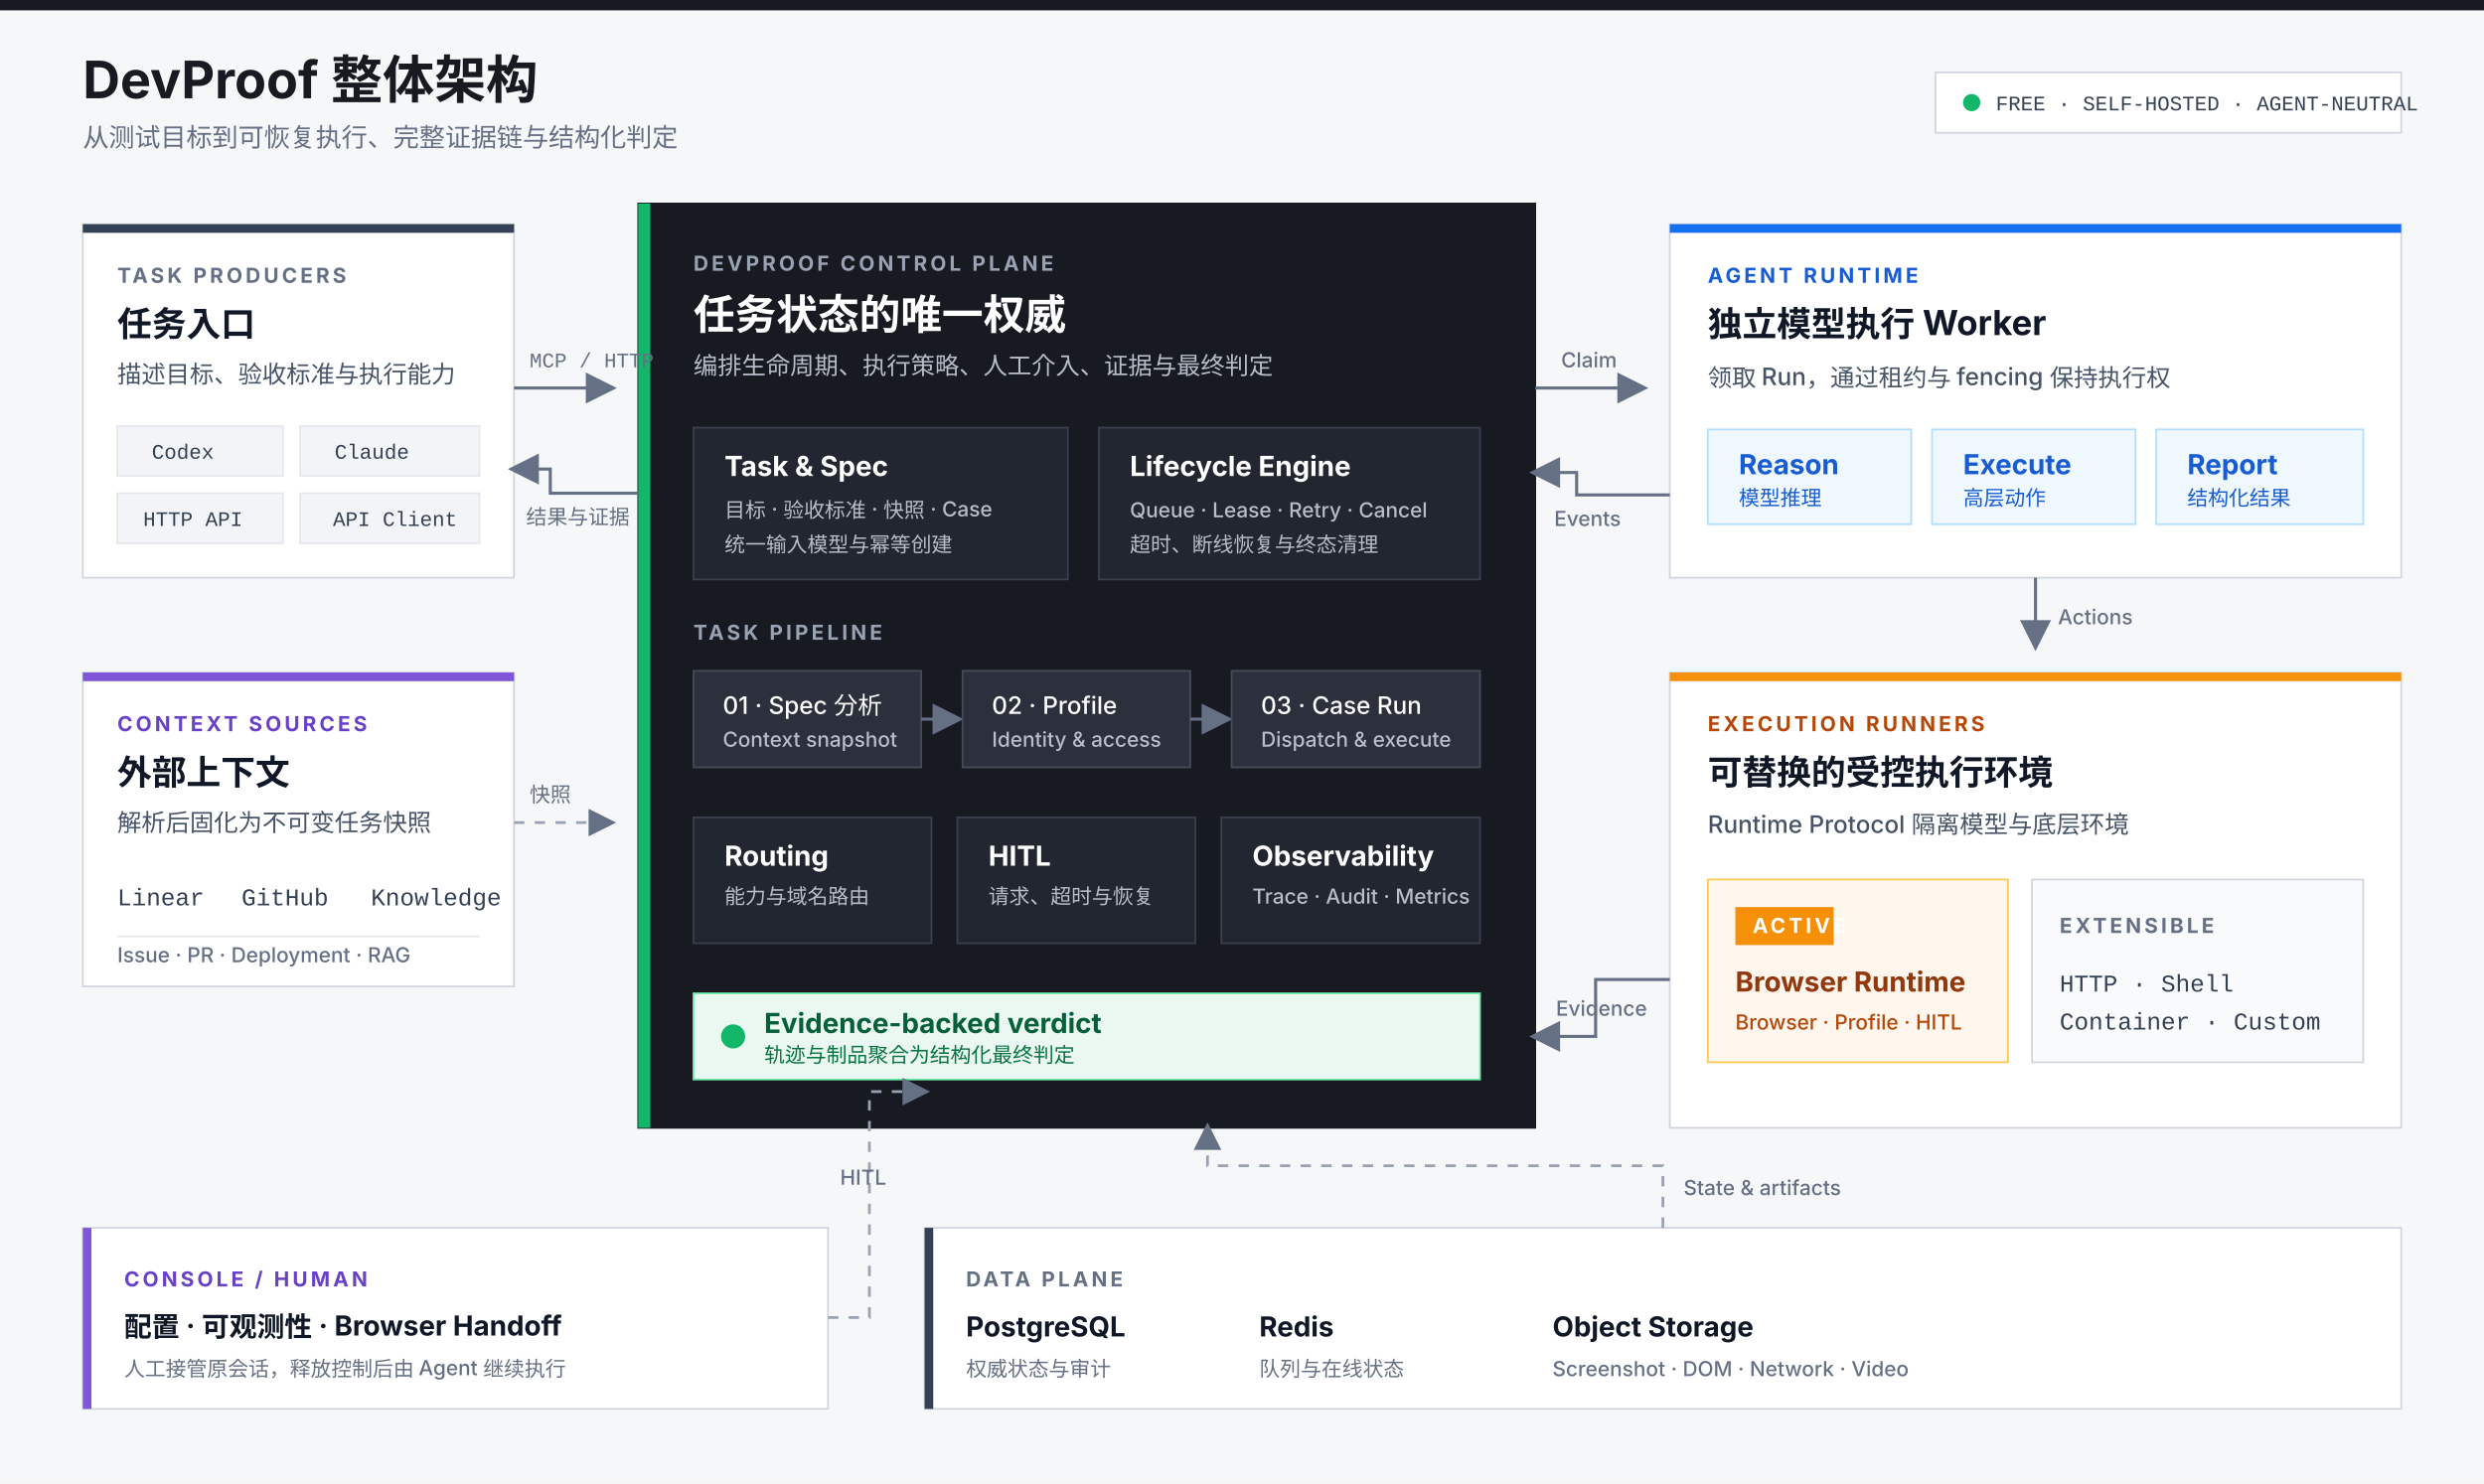
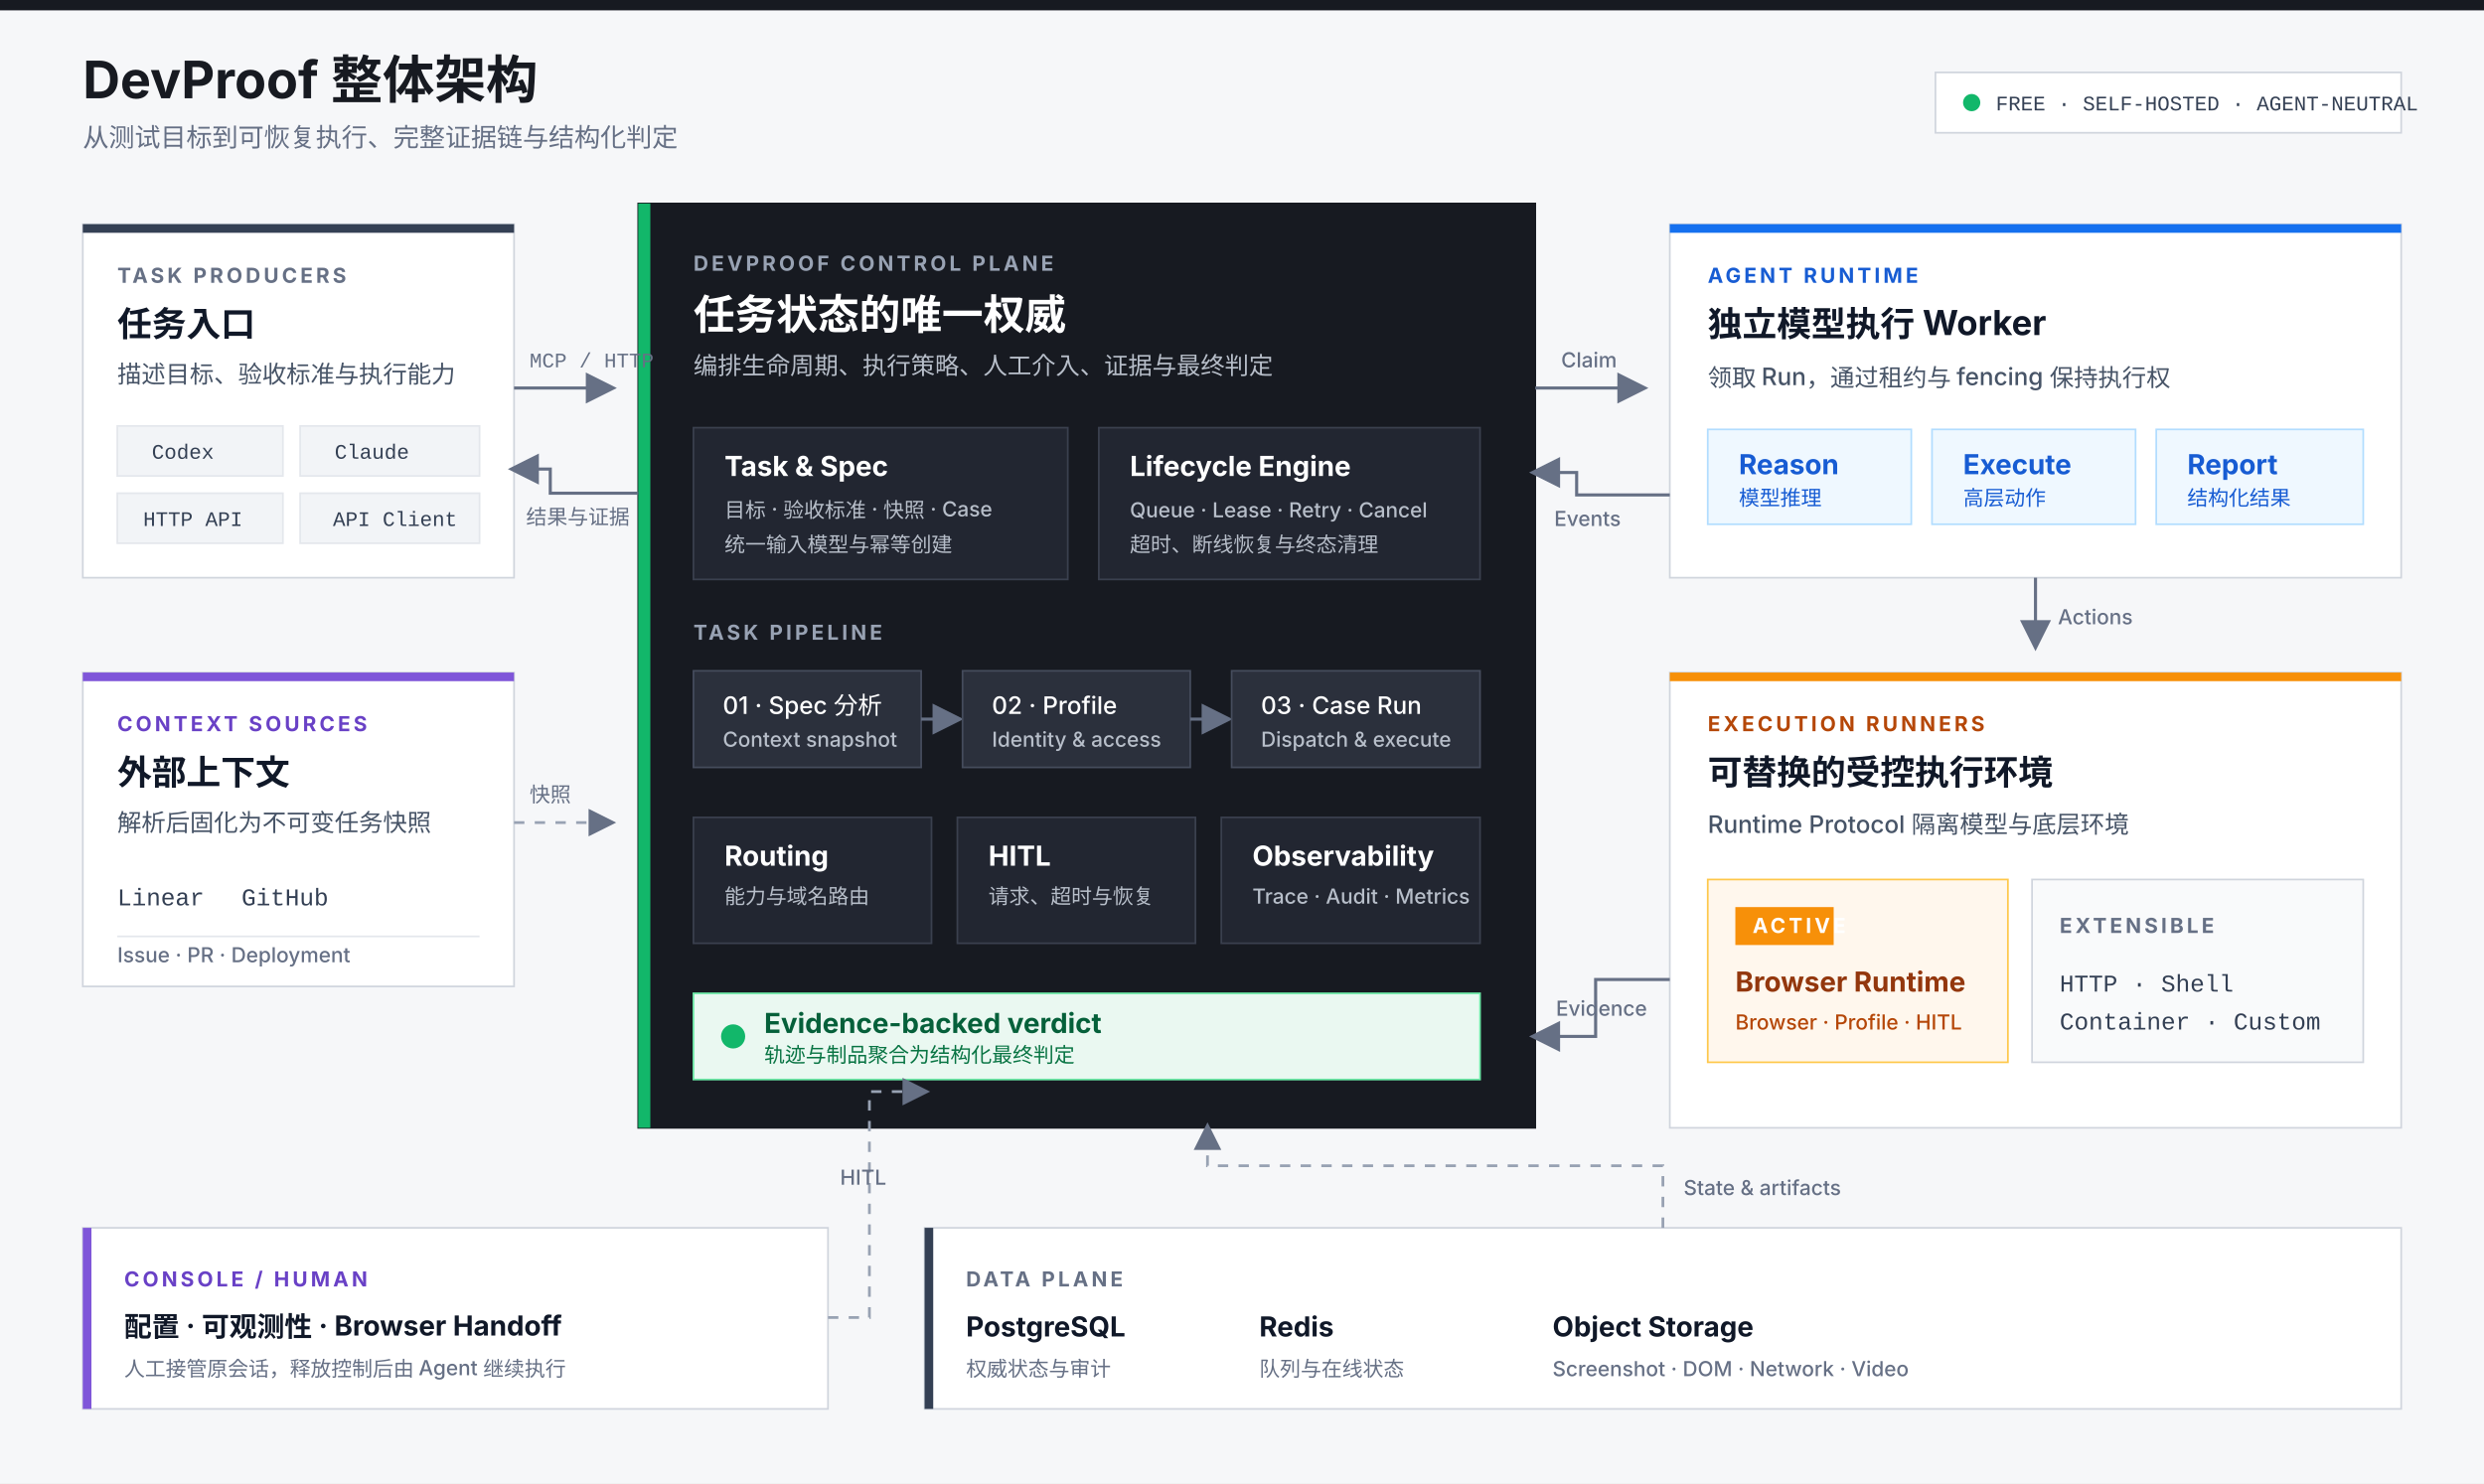
<svg xmlns="http://www.w3.org/2000/svg" width="1440" height="860" viewBox="0 0 1440 860" role="img" data-language="zh-CN" aria-labelledby="title description">
  <defs>
    <marker id="arrow" markerWidth="10" markerHeight="10" refX="8" refY="5" orient="auto" markerUnits="strokeWidth">
      <path d="M 0 0 L 10 5 L 0 10 z" fill="#667085" />
    </marker>
    <style>
      .sans {
        font-family: Inter, ui-sans-serif, -apple-system, BlinkMacSystemFont,
          "Segoe UI", sans-serif;
      }
      .mono {
        font-family: "SFMono-Regular", Consolas, "Liberation Mono", monospace;
      }
      .eyebrow {
        font-size: 12px;
        font-weight: 700;
        letter-spacing: 1.8px;
      }
      .section-title {
        font-size: 20px;
        font-weight: 700;
      }
      .card-title {
        font-size: 16px;
        font-weight: 700;
      }
      .body {
        font-size: 14px;
        font-weight: 500;
      }
      .small {
        font-size: 12px;
        font-weight: 500;
      }
      .flow {
        fill: none;
        stroke: #667085;
        stroke-width: 1.8;
        marker-end: url(#arrow);
      }
      .flow-dashed {
        fill: none;
        stroke: #98a2b3;
        stroke-dasharray: 6 6;
        stroke-width: 1.6;
        marker-end: url(#arrow);
      }
    </style>
  </defs>
  <rect width="1440" height="860" fill="#f6f7f9" />
  <path d="M 0 0 H 1440 V 6 H 0 Z" fill="#171a21" />
  <g class="sans">
    <text x="48" y="57" fill="#171a21" font-size="30" font-weight="750">
      DevProof 整体架构
    </text>
    <text x="48" y="85" fill="#667085" font-size="15" font-weight="500">
      从测试目标到可恢复执行、完整证据链与结构化判定
    </text>
    <rect x="1122" y="42" width="270" height="35" fill="#ffffff" stroke="#d0d5dd" />
    <circle cx="1143" cy="59.5" r="5" fill="#12b76a" />
    <text x="1157" y="64" class="mono small" fill="#344054">
      FREE · SELF-HOSTED · AGENT-NEUTRAL
    </text>
    <rect x="48" y="130" width="250" height="205" fill="#ffffff" stroke="#d0d5dd" />
    <rect x="48" y="130" width="250" height="5" fill="#344054" />
    <text x="68" y="164" class="eyebrow" fill="#667085">TASK PRODUCERS</text>
    <text x="68" y="195" class="section-title" fill="#101828">任务入口</text>
    <text x="68" y="222" class="body" fill="#475467">描述目标、验收标准与执行能力</text>
    <rect x="68" y="247" width="96" height="29" fill="#f2f4f7" stroke="#e4e7ec" />
    <text x="88" y="266" class="mono small" fill="#344054">Codex</text>
    <rect x="174" y="247" width="104" height="29" fill="#f2f4f7" stroke="#e4e7ec" />
    <text x="194" y="266" class="mono small" fill="#344054">Claude</text>
    <rect x="68" y="286" width="96" height="29" fill="#f2f4f7" stroke="#e4e7ec" />
    <text x="83" y="305" class="mono small" fill="#344054">HTTP API</text>
    <rect x="174" y="286" width="104" height="29" fill="#f2f4f7" stroke="#e4e7ec" />
    <text x="193" y="305" class="mono small" fill="#344054">API Client</text>
    <rect x="48" y="390" width="250" height="182" fill="#ffffff" stroke="#d0d5dd" />
    <rect x="48" y="390" width="250" height="5" fill="#7f56d9" />
    <text x="68" y="424" class="eyebrow" fill="#6941c6">CONTEXT SOURCES</text>
    <text x="68" y="455" class="section-title" fill="#101828">外部上下文</text>
    <text x="68" y="482" class="body" fill="#475467">解析后固化为不可变任务快照</text>
    <text x="68" y="525" class="mono body" fill="#344054">Linear</text>
    <text x="140" y="525" class="mono body" fill="#344054">GitHub</text>
-     <text x="215" y="525" class="mono body" fill="#344054">Knowledge</text>
    <path d="M 68 543 H 278" stroke="#e4e7ec" />
-     <text x="68" y="558" class="small" fill="#667085">Issue · PR · Deployment · RAG</text>
+     <text x="68" y="558" class="small" fill="#667085">Issue · PR · Deployment</text>
    <rect x="370" y="118" width="520" height="536" fill="#171a21" stroke="#171a21" />
    <rect x="370" y="118" width="7" height="536" fill="#12b76a" />
    <text x="402" y="157" class="eyebrow" fill="#98a2b3">DEVPROOF CONTROL PLANE</text>
    <text x="402" y="191" font-size="24" font-weight="750" fill="#ffffff">
      任务状态的唯一权威
    </text>
    <text x="402" y="217" class="body" fill="#b7bec9">
      编排生命周期、执行策略、人工介入、证据与最终判定
    </text>
    <rect x="402" y="248" width="217" height="88" fill="#222631" stroke="#3a404e" />
    <text x="420" y="276" class="card-title" fill="#ffffff">Task &amp; Spec</text>
    <text x="420" y="300" class="small" fill="#b7bec9">目标 · 验收标准 · 快照 · Case</text>
    <text x="420" y="320" class="small" fill="#b7bec9">统一输入模型与幂等创建</text>
    <rect x="637" y="248" width="221" height="88" fill="#222631" stroke="#3a404e" />
    <text x="655" y="276" class="card-title" fill="#ffffff">Lifecycle Engine</text>
    <text x="655" y="300" class="small" fill="#b7bec9">Queue · Lease · Retry · Cancel</text>
    <text x="655" y="320" class="small" fill="#b7bec9">超时、断线恢复与终态清理</text>
    <text x="402" y="371" class="eyebrow" fill="#98a2b3">TASK PIPELINE</text>
    <rect x="402" y="389" width="132" height="56" fill="#2b303c" stroke="#454c5c" />
    <text x="419" y="414" class="body" fill="#ffffff">01 · Spec 分析</text>
    <text x="419" y="433" class="small" fill="#b7bec9">Context snapshot</text>
    <path d="M 534 417 H 555" class="flow" stroke="#667085" />
    <rect x="558" y="389" width="132" height="56" fill="#2b303c" stroke="#454c5c" />
    <text x="575" y="414" class="body" fill="#ffffff">02 · Profile</text>
    <text x="575" y="433" class="small" fill="#b7bec9">Identity &amp; access</text>
    <path d="M 690 417 H 711" class="flow" stroke="#667085" />
    <rect x="714" y="389" width="144" height="56" fill="#2b303c" stroke="#454c5c" />
    <text x="731" y="414" class="body" fill="#ffffff">03 · Case Run</text>
    <text x="731" y="433" class="small" fill="#b7bec9">Dispatch &amp; execute</text>
    <rect x="402" y="474" width="138" height="73" fill="#222631" stroke="#3a404e" />
    <text x="420" y="502" class="card-title" fill="#ffffff">Routing</text>
    <text x="420" y="524" class="small" fill="#b7bec9">能力与域名路由</text>
    <rect x="555" y="474" width="138" height="73" fill="#222631" stroke="#3a404e" />
    <text x="573" y="502" class="card-title" fill="#ffffff">HITL</text>
    <text x="573" y="524" class="small" fill="#b7bec9">请求、超时与恢复</text>
    <rect x="708" y="474" width="150" height="73" fill="#222631" stroke="#3a404e" />
    <text x="726" y="502" class="card-title" fill="#ffffff">Observability</text>
    <text x="726" y="524" class="small" fill="#b7bec9">Trace · Audit · Metrics</text>
    <rect x="402" y="576" width="456" height="50" fill="#eaf8f1" stroke="#6ce9a6" />
    <circle cx="425" cy="601" r="7" fill="#12b76a" />
    <text x="443" y="599" class="card-title" fill="#05603a">Evidence-backed verdict</text>
    <text x="443" y="616" class="small" fill="#087443">轨迹与制品聚合为结构化最终判定</text>
    <rect x="968" y="130" width="424" height="205" fill="#ffffff" stroke="#d0d5dd" />
    <rect x="968" y="130" width="424" height="5" fill="#1570ef" />
    <text x="990" y="164" class="eyebrow" fill="#175cd3">AGENT RUNTIME</text>
    <text x="990" y="195" class="section-title" fill="#101828">独立模型执行 Worker</text>
    <text x="990" y="224" class="body" fill="#475467">领取 Run，通过租约与 fencing 保持执行权</text>
    <rect x="990" y="249" width="118" height="55" fill="#eff8ff" stroke="#b2ddff" />
    <text x="1008" y="275" class="card-title" fill="#175cd3">Reason</text>
    <text x="1008" y="293" class="small" fill="#175cd3">模型推理</text>
    <rect x="1120" y="249" width="118" height="55" fill="#eff8ff" stroke="#b2ddff" />
    <text x="1138" y="275" class="card-title" fill="#175cd3">Execute</text>
    <text x="1138" y="293" class="small" fill="#175cd3">高层动作</text>
    <rect x="1250" y="249" width="120" height="55" fill="#eff8ff" stroke="#b2ddff" />
    <text x="1268" y="275" class="card-title" fill="#175cd3">Report</text>
    <text x="1268" y="293" class="small" fill="#175cd3">结构化结果</text>
    <rect x="968" y="390" width="424" height="264" fill="#ffffff" stroke="#d0d5dd" />
    <rect x="968" y="390" width="424" height="5" fill="#f79009" />
    <text x="990" y="424" class="eyebrow" fill="#b54708">EXECUTION RUNNERS</text>
    <text x="990" y="455" class="section-title" fill="#101828">可替换的受控执行环境</text>
    <text x="990" y="483" class="body" fill="#475467">Runtime Protocol 隔离模型与底层环境</text>
    <rect x="990" y="510" width="174" height="106" fill="#fff7ed" stroke="#fec84b" />
    <rect x="1006" y="526" width="57" height="22" fill="#f79009" />
    <text x="1016" y="541" class="eyebrow" fill="#ffffff" font-size="10">ACTIVE</text>
    <text x="1006" y="575" class="card-title" fill="#93370d">Browser Runtime</text>
    <text x="1006" y="597" class="small" fill="#b54708">Browser · Profile · HITL</text>
    <rect x="1178" y="510" width="192" height="106" fill="#f9fafb" stroke="#d0d5dd" />
    <text x="1194" y="541" class="eyebrow" fill="#667085">EXTENSIBLE</text>
    <text x="1194" y="575" class="mono body" fill="#344054">HTTP · Shell</text>
    <text x="1194" y="597" class="mono body" fill="#344054">Container · Custom</text>
    <path d="M 298 225 H 354" class="flow" />
    <text x="307" y="213" class="mono small" fill="#667085">MCP / HTTP</text>
    <path d="M 370 286 H 319 V 272 H 298" class="flow" />
    <text x="305" y="304" class="small" fill="#667085">结果与证据</text>
    <path d="M 298 477 H 354" class="flow-dashed" />
    <text x="307" y="465" class="small" fill="#667085">快照</text>
    <path d="M 890 225 H 952" class="flow" />
    <text x="905" y="213" class="small" fill="#667085">Claim</text>
    <path d="M 968 287 H 914 V 274 H 890" class="flow" />
    <text x="901" y="305" class="small" fill="#667085">Events</text>
    <path d="M 1180 335 V 374" class="flow" />
    <text x="1193" y="362" class="small" fill="#667085">Actions</text>
    <path d="M 968 568 H 925 V 601 H 890" class="flow" />
    <text x="902" y="589" class="small" fill="#667085">Evidence</text>
    <rect x="48" y="712" width="432" height="105" fill="#ffffff" stroke="#d0d5dd" />
    <rect x="48" y="712" width="5" height="105" fill="#7f56d9" />
    <text x="72" y="746" class="eyebrow" fill="#6941c6">CONSOLE / HUMAN</text>
    <text x="72" y="775" class="card-title" fill="#101828">配置 · 可观测性 · Browser Handoff</text>
    <text x="72" y="798" class="small" fill="#667085">人工接管原会话，释放控制后由 Agent 继续执行</text>
    <rect x="536" y="712" width="856" height="105" fill="#ffffff" stroke="#d0d5dd" />
    <rect x="536" y="712" width="5" height="105" fill="#344054" />
    <text x="560" y="746" class="eyebrow" fill="#667085">DATA PLANE</text>
    <text x="560" y="775" class="card-title" fill="#101828">PostgreSQL</text>
    <text x="730" y="775" class="card-title" fill="#101828">Redis</text>
    <text x="900" y="775" class="card-title" fill="#101828">Object Storage</text>
    <text x="560" y="798" class="small" fill="#667085">
      权威状态与审计
    </text>
    <text x="730" y="798" class="small" fill="#667085">队列与在线状态</text>
    <text x="900" y="798" class="small" fill="#667085">Screenshot · DOM · Network · Video</text>
    <path d="M 480 764 H 504 V 633 H 536" class="flow-dashed" />
    <text x="487" y="687" class="small" fill="#667085">HITL</text>
    <path d="M 964 712 V 676 H 700 V 654" class="flow-dashed" />
    <text x="976" y="693" class="small" fill="#667085">State &amp; artifacts</text>
  </g>
</svg>
